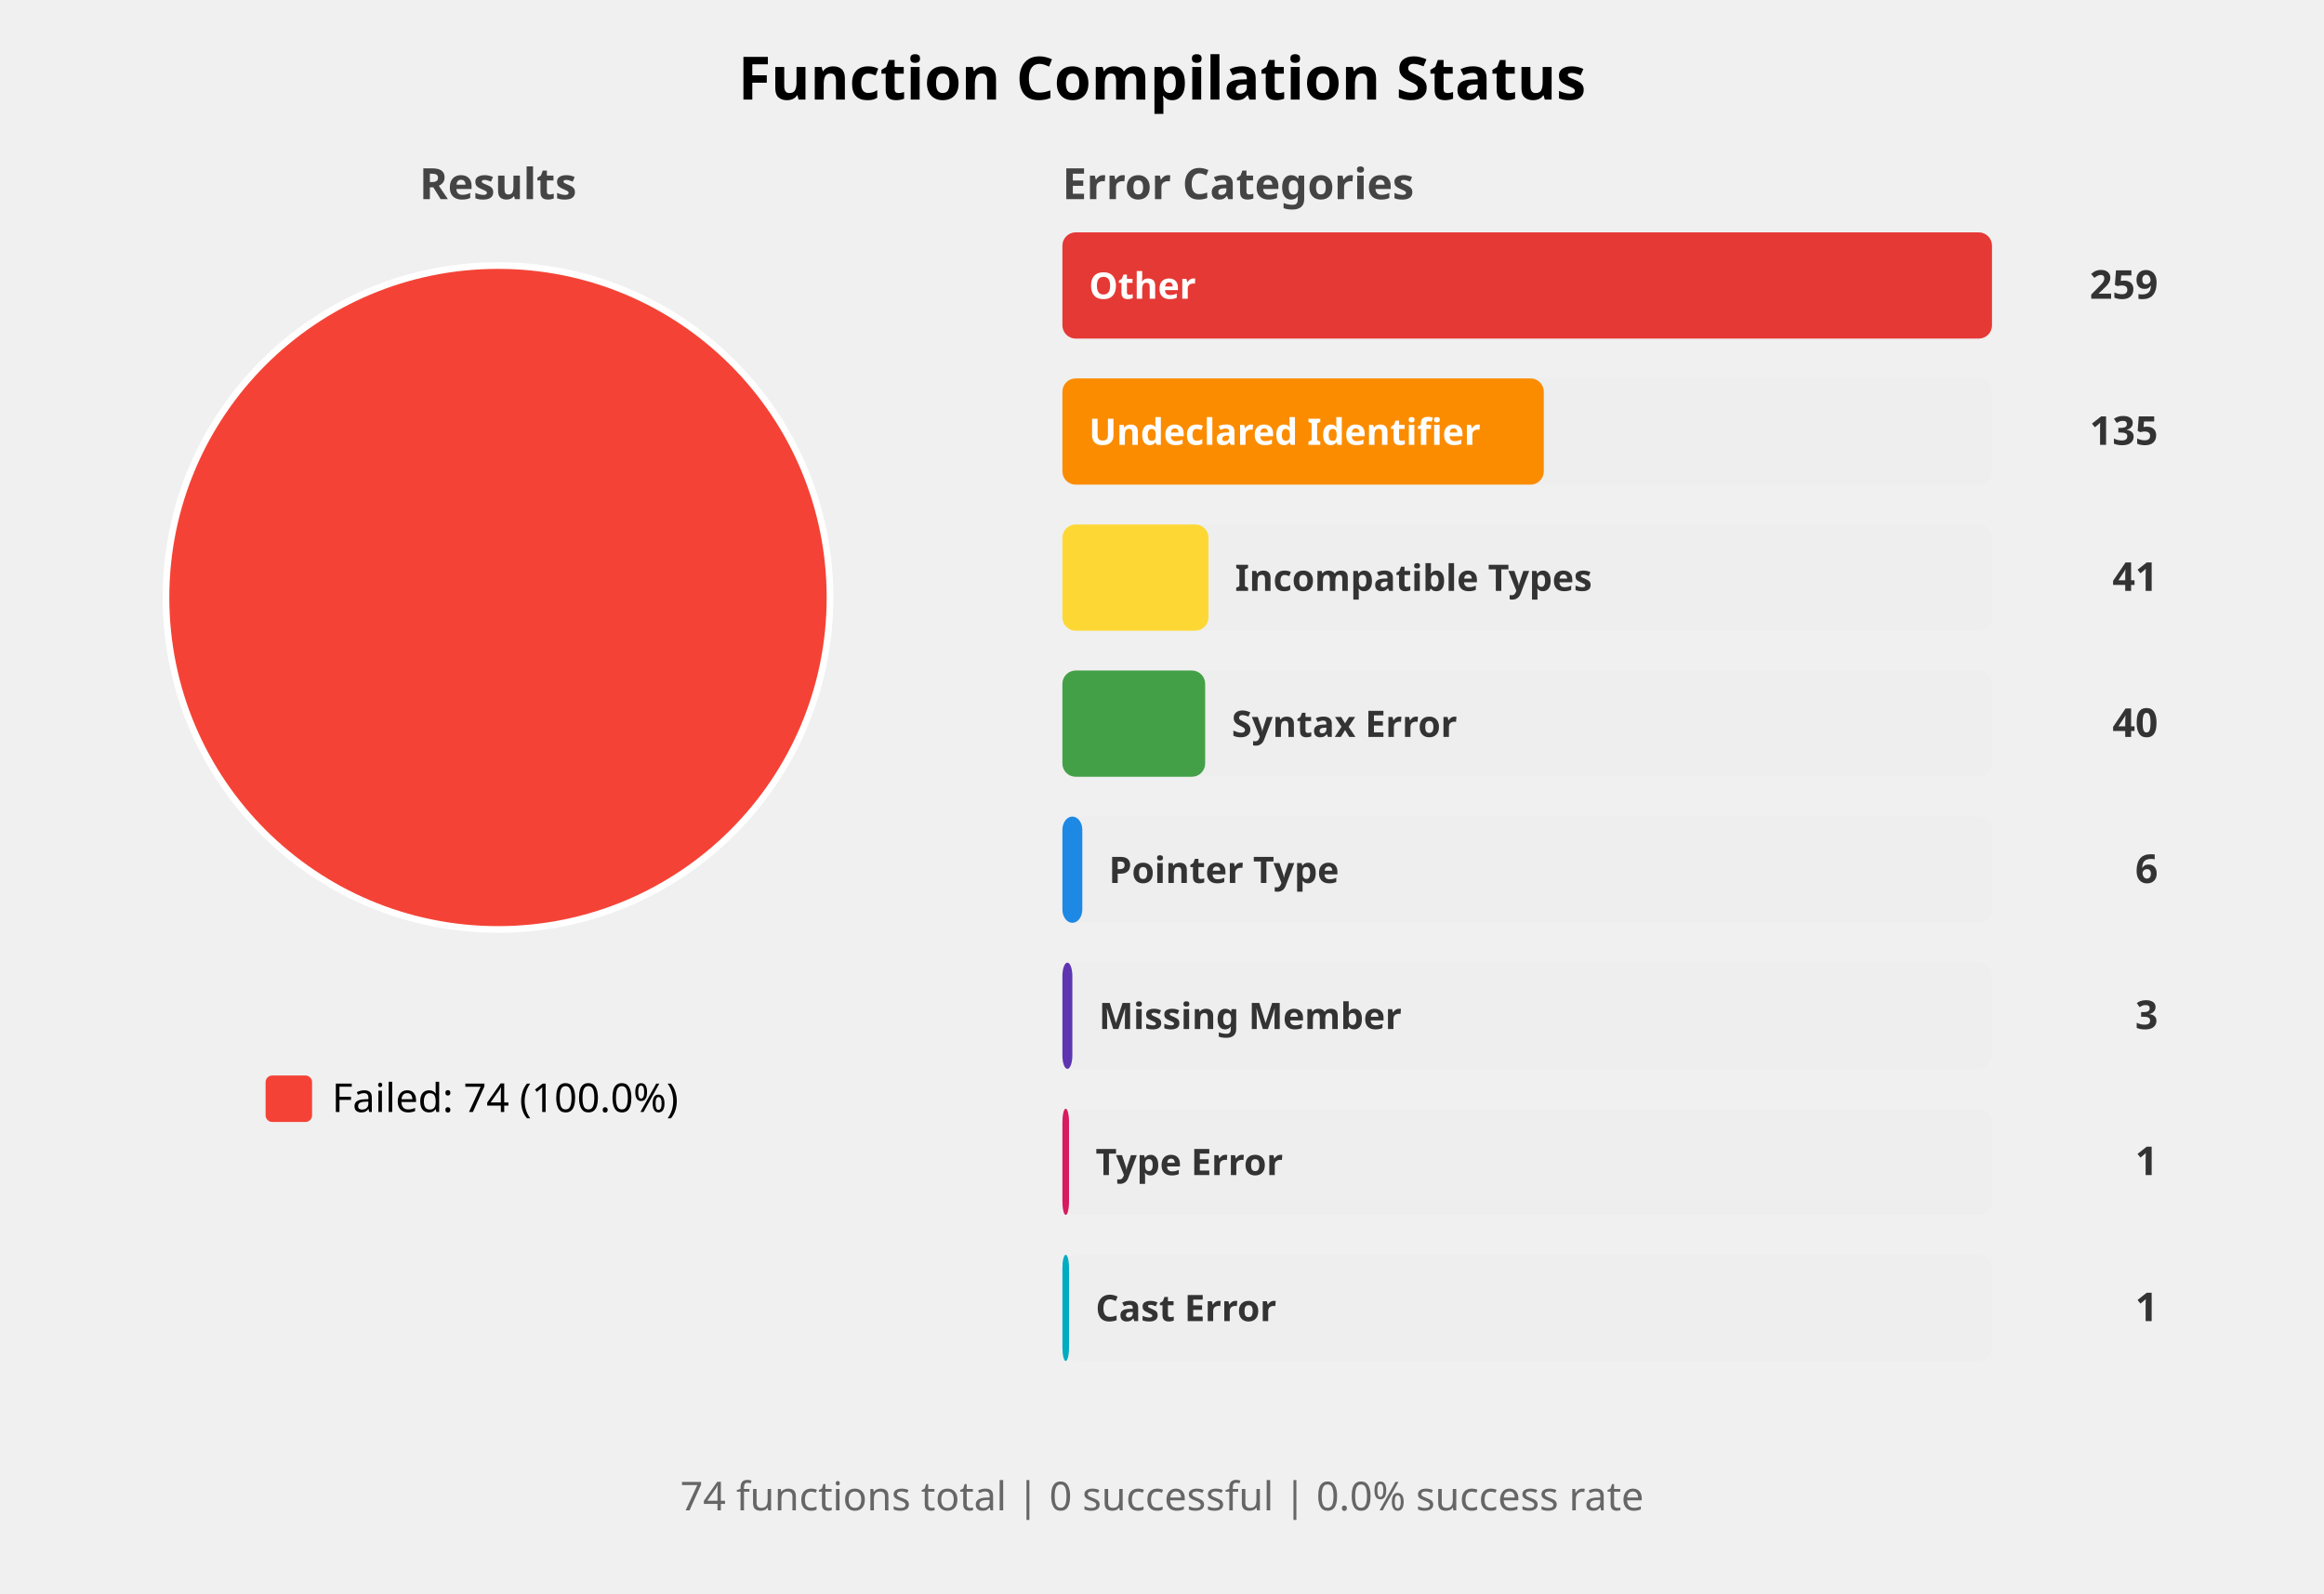
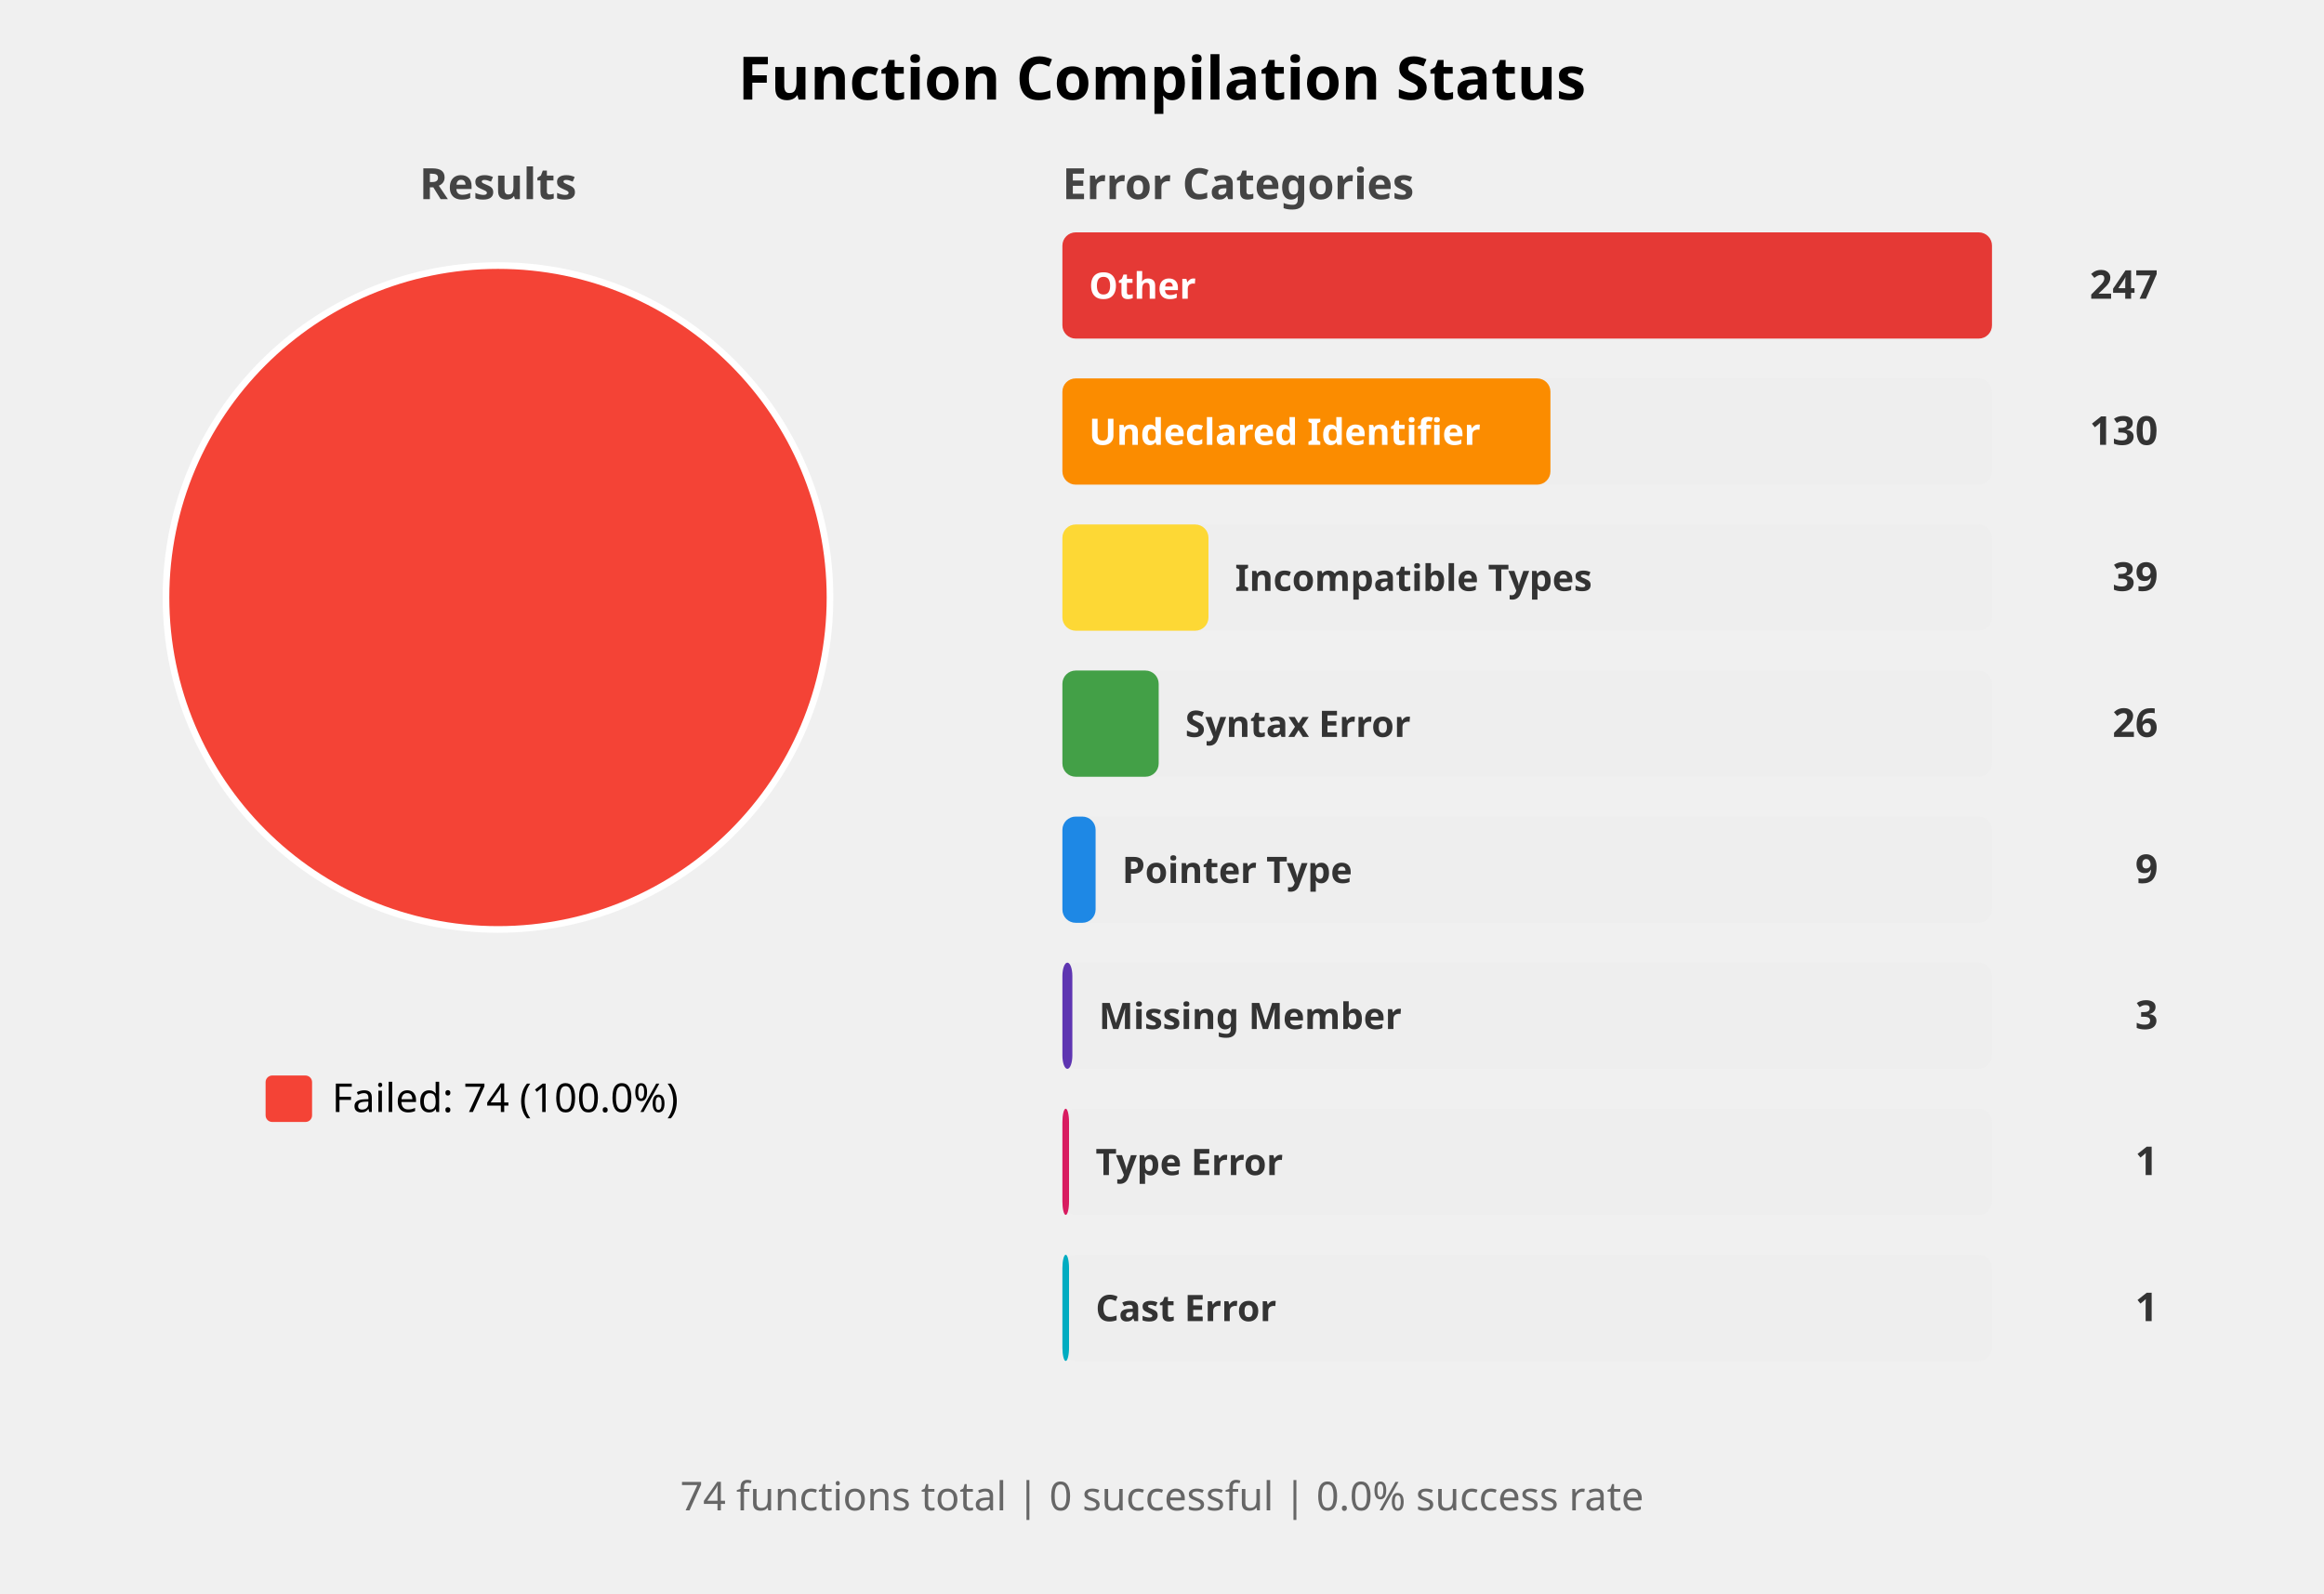
<svg xmlns="http://www.w3.org/2000/svg" width="700" height="480" viewBox="0 0 700 480">
  <style>
    .title { font: bold 18px sans-serif; }
    .subtitle { font: bold 13px sans-serif; fill: #444; }
    .label { font: 12px sans-serif; }
    .bar-label { font: bold 11px sans-serif; fill: white; }
    .bar-label-dark { font: bold 11px sans-serif; fill: #333; }
    .count { font: bold 12px sans-serif; fill: #333; }
    .summary { font: 12px sans-serif; fill: #666; }
  </style>
  <rect width="100%%" height="100%%" fill="white" />
  <text x="350" y="30" class="title" text-anchor="middle">Function Compilation Status</text>
  <text x="150" y="60" class="subtitle" text-anchor="middle">Results</text>
  <circle cx="150" cy="180" r="100" fill="#F44336" stroke="white" stroke-width="2" />
  <rect x="80" y="324" width="14" height="14" fill="#F44336" rx="2" />
  <text x="100" y="335" class="label">Failed: 74 (100.0%)</text>
  <text x="320" y="60" class="subtitle">Error Categories</text>
  <rect x="320" y="70" width="280" height="32" fill="#EEEEEE" rx="4" />
  <rect x="320" y="70" width="280" height="32" fill="#E53935" rx="4" />
  <text x="328" y="90" class="bar-label">Other</text>
-   <text x="650" y="90" class="count" text-anchor="end">259</text>
+   <text x="650" y="90" class="count" text-anchor="end">247</text>
  <rect x="320" y="114" width="280" height="32" fill="#EEEEEE" rx="4" />
-   <rect x="320" y="114" width="145" height="32" fill="#FB8C00" rx="4" />
+   <rect x="320" y="114" width="147" height="32" fill="#FB8C00" rx="4" />
  <text x="328" y="134" class="bar-label">Undeclared Identifier</text>
-   <text x="650" y="134" class="count" text-anchor="end">135</text>
+   <text x="650" y="134" class="count" text-anchor="end">130</text>
  <rect x="320" y="158" width="280" height="32" fill="#EEEEEE" rx="4" />
  <rect x="320" y="158" width="44" height="32" fill="#FDD835" rx="4" />
  <text x="372" y="178" class="bar-label-dark">Incompatible Types</text>
-   <text x="650" y="178" class="count" text-anchor="end">41</text>
+   <text x="650" y="178" class="count" text-anchor="end">39</text>
  <rect x="320" y="202" width="280" height="32" fill="#EEEEEE" rx="4" />
-   <rect x="320" y="202" width="43" height="32" fill="#43A047" rx="4" />
-   <text x="371" y="222" class="bar-label-dark">Syntax Error</text>
-   <text x="650" y="222" class="count" text-anchor="end">40</text>
+   <rect x="320" y="202" width="29" height="32" fill="#43A047" rx="4" />
+   <text x="357" y="222" class="bar-label-dark">Syntax Error</text>
+   <text x="650" y="222" class="count" text-anchor="end">26</text>
  <rect x="320" y="246" width="280" height="32" fill="#EEEEEE" rx="4" />
-   <rect x="320" y="246" width="6" height="32" fill="#1E88E5" rx="4" />
-   <text x="334" y="266" class="bar-label-dark">Pointer Type</text>
-   <text x="650" y="266" class="count" text-anchor="end">6</text>
+   <rect x="320" y="246" width="10" height="32" fill="#1E88E5" rx="4" />
+   <text x="338" y="266" class="bar-label-dark">Pointer Type</text>
+   <text x="650" y="266" class="count" text-anchor="end">9</text>
  <rect x="320" y="290" width="280" height="32" fill="#EEEEEE" rx="4" />
  <rect x="320" y="290" width="3" height="32" fill="#5E35B1" rx="4" />
  <text x="331" y="310" class="bar-label-dark">Missing Member</text>
  <text x="650" y="310" class="count" text-anchor="end">3</text>
  <rect x="320" y="334" width="280" height="32" fill="#EEEEEE" rx="4" />
  <rect x="320" y="334" width="2" height="32" fill="#D81B60" rx="4" />
  <text x="330" y="354" class="bar-label-dark">Type Error</text>
  <text x="650" y="354" class="count" text-anchor="end">1</text>
  <rect x="320" y="378" width="280" height="32" fill="#EEEEEE" rx="4" />
  <rect x="320" y="378" width="2" height="32" fill="#00ACC1" rx="4" />
  <text x="330" y="398" class="bar-label-dark">Cast Error</text>
  <text x="650" y="398" class="count" text-anchor="end">1</text>
  <text x="350" y="455" class="summary" text-anchor="middle">
    74 functions total | 0 successful | 0.0% success rate
  </text>
</svg>
